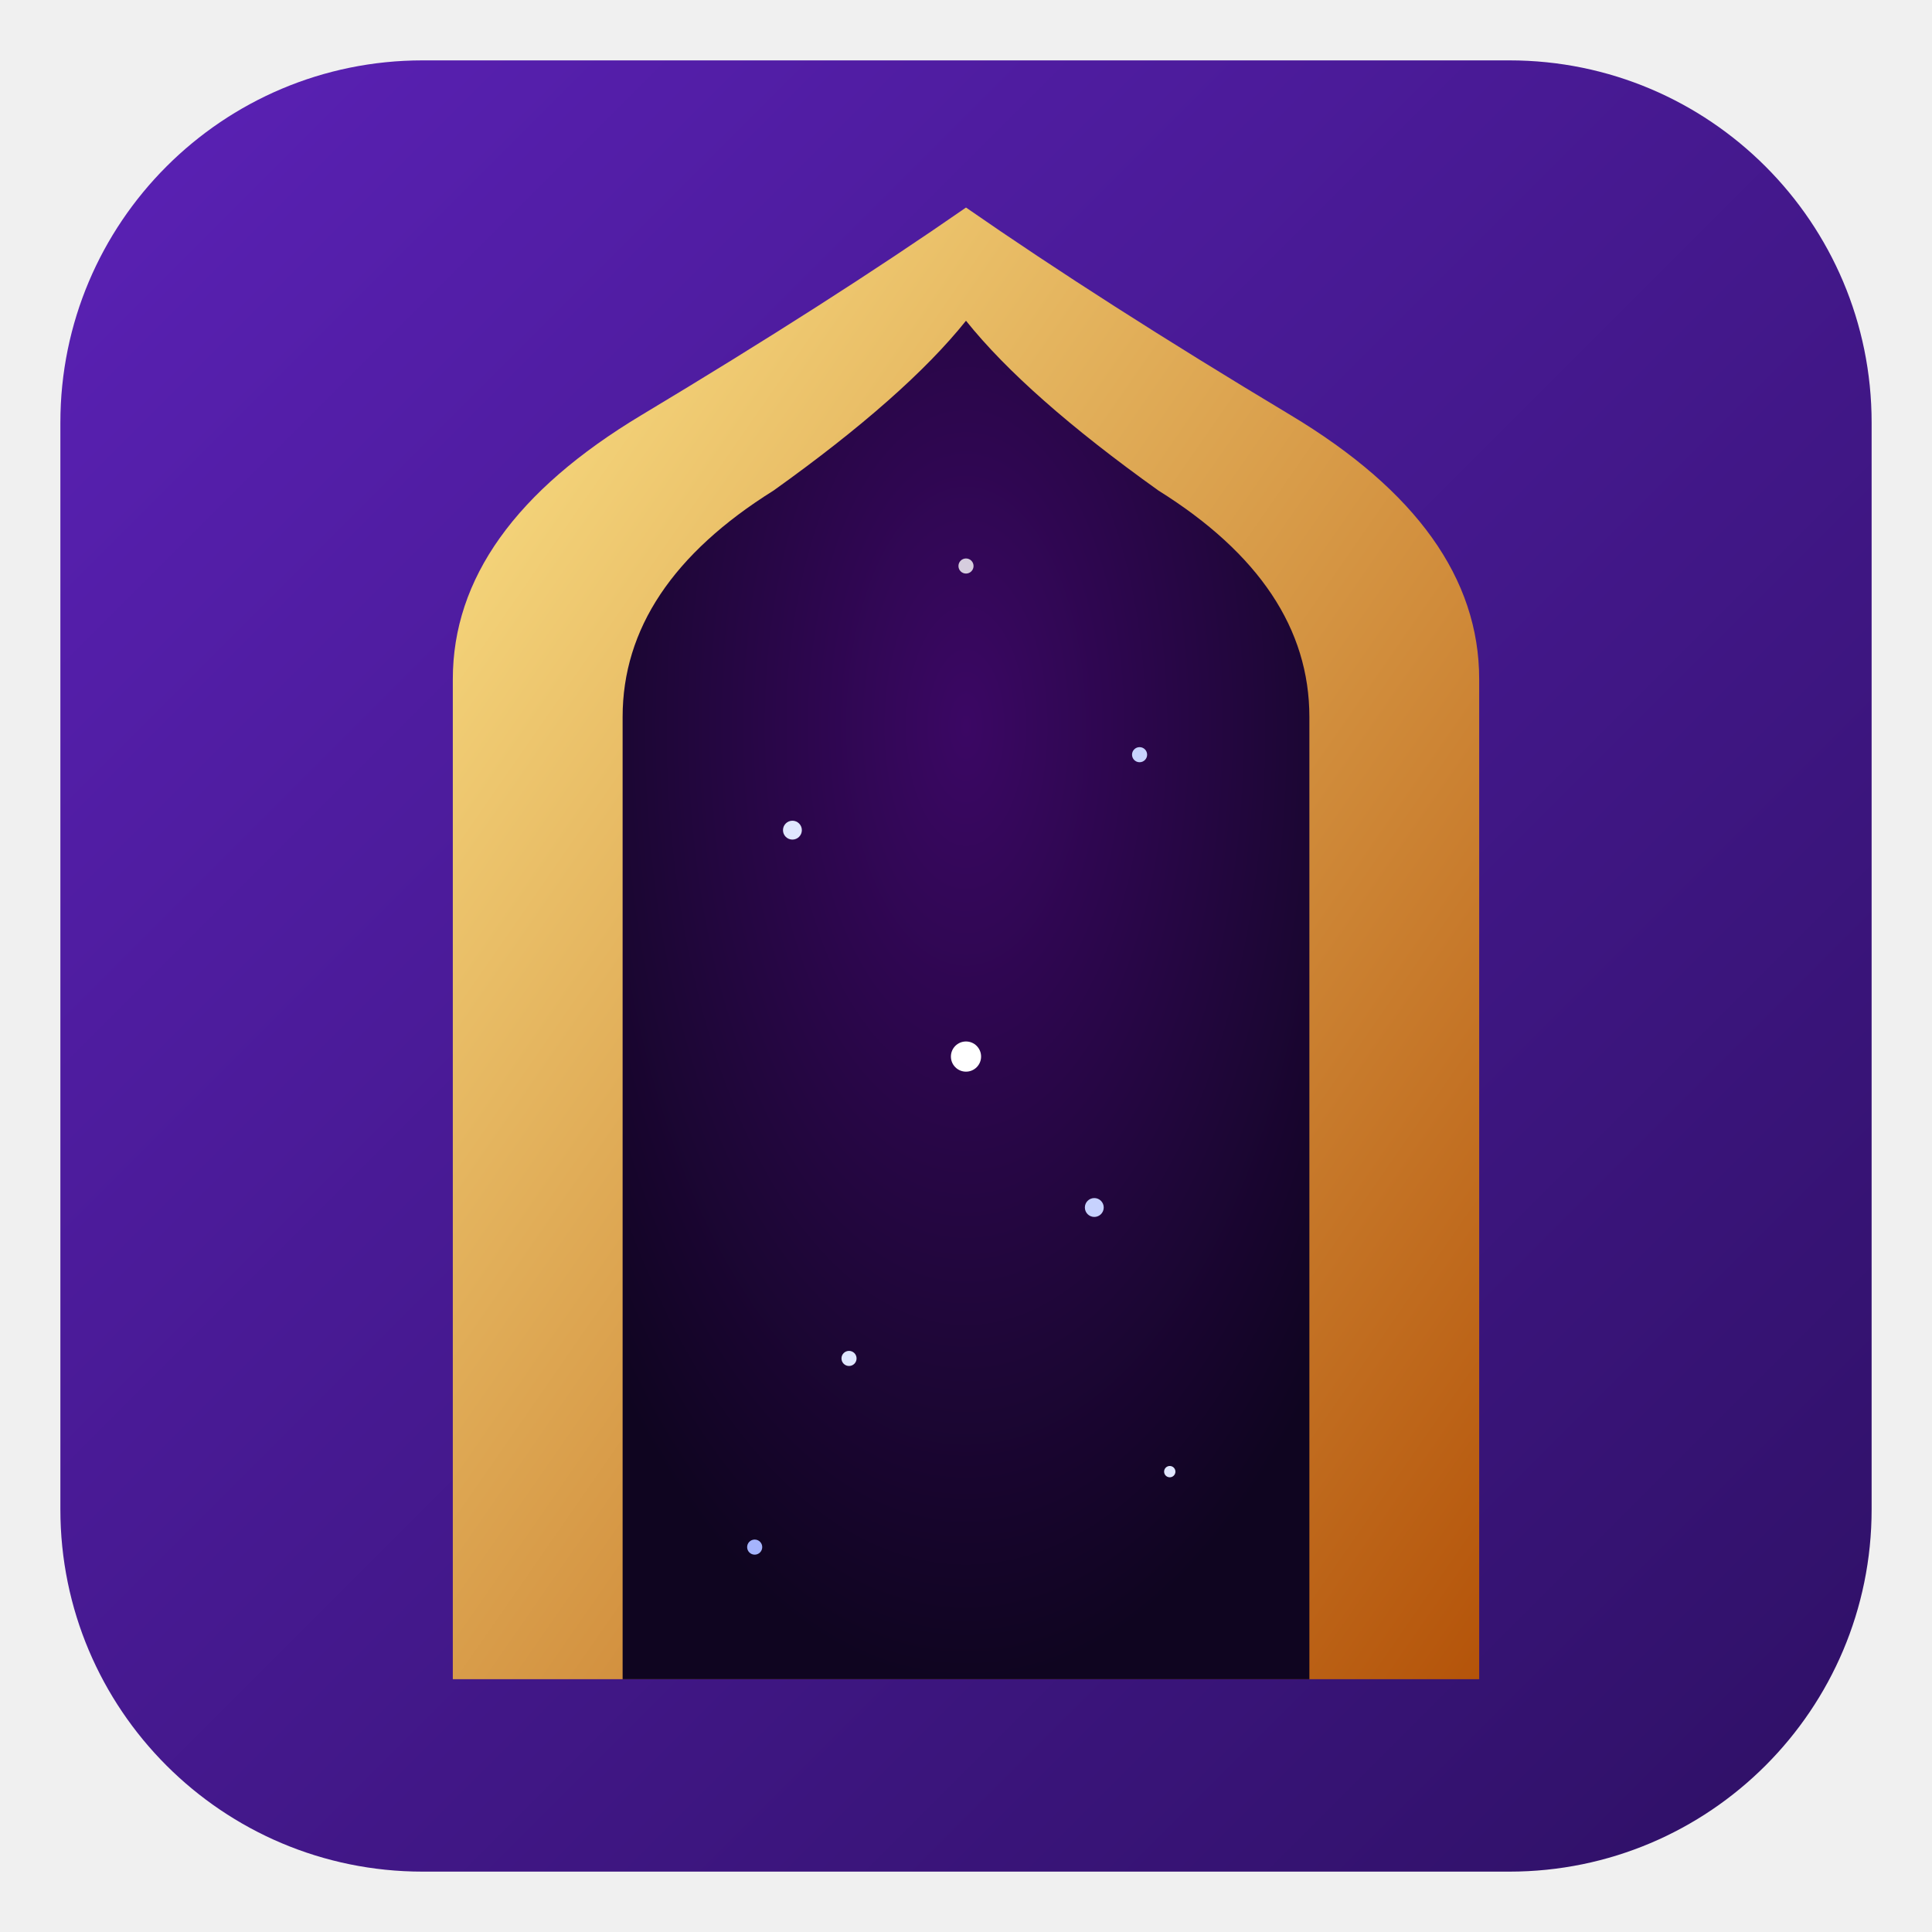
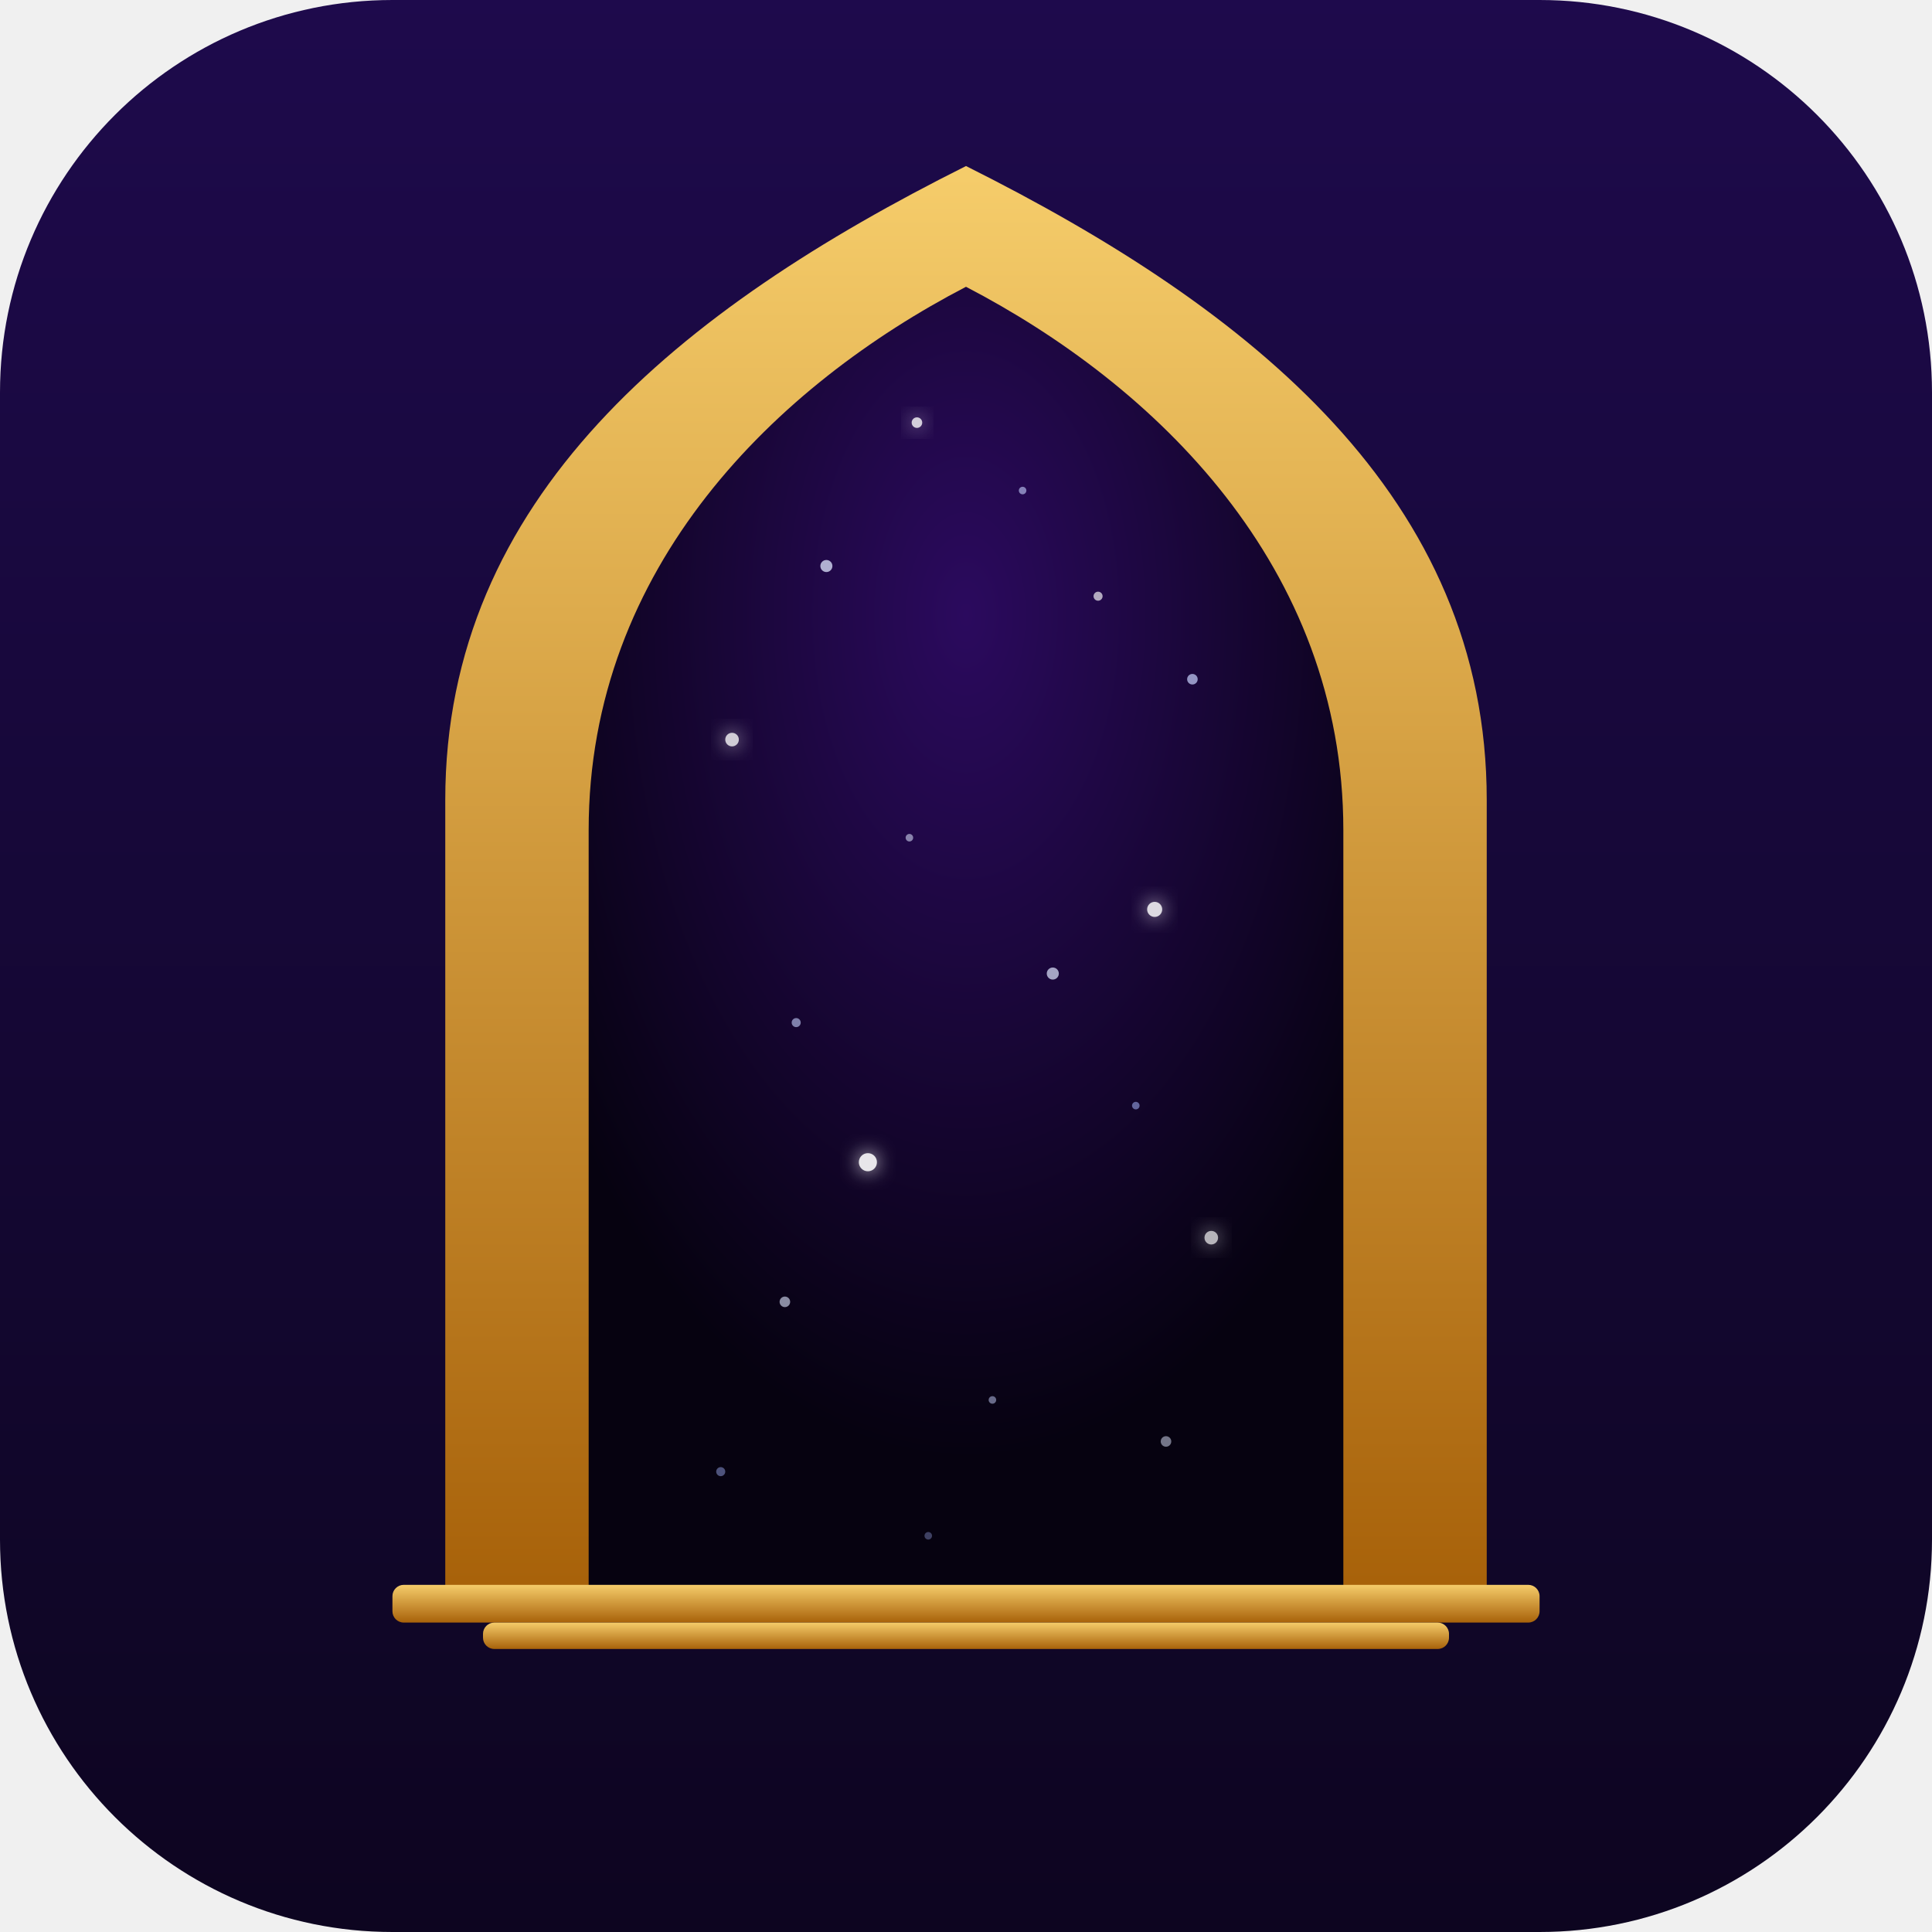
<svg xmlns="http://www.w3.org/2000/svg" viewBox="0 0 512 512">
  <defs>
-     <linearGradient id="bgGrad" x1="0%" y1="0%" x2="100%" y2="100%">
-       <stop offset="0%" style="stop-color:#5B21B6" />
-       <stop offset="100%" style="stop-color:#2E1065" />
+     <linearGradient id="bgGrad" x1="0%" y1="0%" x2="0%" y2="100%">
+       <stop offset="0%" style="stop-color:#1E0A4C" />
+       <stop offset="100%" style="stop-color:#0D0520" />
    </linearGradient>
-     <linearGradient id="frameGrad" x1="0%" y1="0%" x2="100%" y2="100%">
-       <stop offset="0%" style="stop-color:#FDE68A" />
-       <stop offset="100%" style="stop-color:#B45309" />
+     <linearGradient id="frameGrad" x1="0%" y1="0%" x2="0%" y2="100%">
+       <stop offset="0%" style="stop-color:#F5CC6A" />
+       <stop offset="100%" style="stop-color:#A8620A" />
    </linearGradient>
-     <radialGradient id="voidGrad" cx="50%" cy="30%" r="70%">
-       <stop offset="0%" style="stop-color:#3B0764" />
-       <stop offset="100%" style="stop-color:#0f0520" />
+     <radialGradient id="voidGrad" cx="50%" cy="25%" r="65%">
+       <stop offset="0%" style="stop-color:#2B0A5E" />
+       <stop offset="100%" style="stop-color:#060210" />
    </radialGradient>
+     <filter id="starGlow" x="-100%" y="-100%" width="300%" height="300%">
+       <feGaussianBlur stdDeviation="2.5" result="blur" />
+       <feMerge>
+         <feMergeNode in="blur" />
+         <feMergeNode in="SourceGraphic" />
+       </feMerge>
+     </filter>
  </defs>
-   <rect x="16" y="16" width="480" height="480" rx="96" ry="96" fill="url(#bgGrad)" />
-   <path d="M120 445            L120 180            Q120 140 170 110            Q220 80 256 55            Q292 80 342 110            Q392 140 392 180            L392 445            Z" fill="url(#frameGrad)" />
-   <path d="M165 445            L165 190            Q165 155 205 130            Q240 105 256 85            Q272 105 307 130            Q347 155 347 190            L347 445            Z" fill="url(#voidGrad)" />
-   <circle cx="210" cy="220" r="2.5" fill="#E0E7FF" />
-   <circle cx="302" cy="200" r="2" fill="#C7D2FE" />
-   <circle cx="256" cy="280" r="4" fill="#FFF" />
-   <circle cx="225" cy="360" r="2" fill="#E0E7FF" />
-   <circle cx="290" cy="320" r="2.5" fill="#C7D2FE" />
-   <circle cx="200" cy="410" r="2" fill="#A5B4FC" />
-   <circle cx="310" cy="390" r="1.5" fill="#E0E7FF" />
-   <circle cx="256" cy="150" r="2" fill="#FFF" opacity="0.8" />
+   <rect x="0" y="0" width="512" height="512" rx="104" ry="104" fill="url(#bgGrad)" />
+   <path d="M 118 422 L 118 212 C 118 132 180 82 256 44 C 332 82 394 132 394 212 L 394 422 Z" fill="url(#frameGrad)" />
+   <path d="M 156 422 L 156 220 C 156 150 206 102 256 76 C 306 102 356 150 356 220 L 356 422 Z" fill="url(#voidGrad)" />
+   <rect x="104" y="420" width="304" height="10" rx="3" fill="url(#frameGrad)" />
+   <rect x="128" y="430" width="256" height="7" rx="3" fill="url(#frameGrad)" />
+   <circle cx="243" cy="112" r="1.4" fill="#FFFFFF" opacity="0.8" filter="url(#starGlow)" />
+   <circle cx="271" cy="130" r="1.0" fill="#C7D2FE" opacity="0.6" />
+   <circle cx="219" cy="150" r="1.6" fill="#E0E7FF" opacity="0.75" />
+   <circle cx="291" cy="158" r="1.2" fill="#FFFFFF" opacity="0.65" />
+   <circle cx="194" cy="196" r="1.8" fill="#FFFFFF" opacity="0.8" filter="url(#starGlow)" />
+   <circle cx="316" cy="180" r="1.4" fill="#C7D2FE" opacity="0.7" />
+   <circle cx="241" cy="222" r="1.0" fill="#E0E7FF" opacity="0.55" />
+   <circle cx="306" cy="241" r="2.0" fill="#FFFFFF" opacity="0.85" filter="url(#starGlow)" />
+   <circle cx="211" cy="271" r="1.2" fill="#C7D2FE" opacity="0.6" />
+   <circle cx="279" cy="258" r="1.6" fill="#E0E7FF" opacity="0.7" />
+   <circle cx="230" cy="308" r="2.4" fill="#FFFFFF" opacity="0.9" filter="url(#starGlow)" />
+   <circle cx="301" cy="293" r="1.0" fill="#A5B4FC" opacity="0.55" />
+   <circle cx="208" cy="345" r="1.4" fill="#E0E7FF" opacity="0.6" />
+   <circle cx="321" cy="328" r="1.8" fill="#FFFFFF" opacity="0.7" filter="url(#starGlow)" />
+   <circle cx="263" cy="371" r="1.0" fill="#C7D2FE" opacity="0.5" />
+   <circle cx="191" cy="390" r="1.2" fill="#A5B4FC" opacity="0.45" />
+   <circle cx="309" cy="382" r="1.4" fill="#E0E7FF" opacity="0.5" />
+   <circle cx="246" cy="407" r="1.0" fill="#A5B4FC" opacity="0.35" />
</svg>
